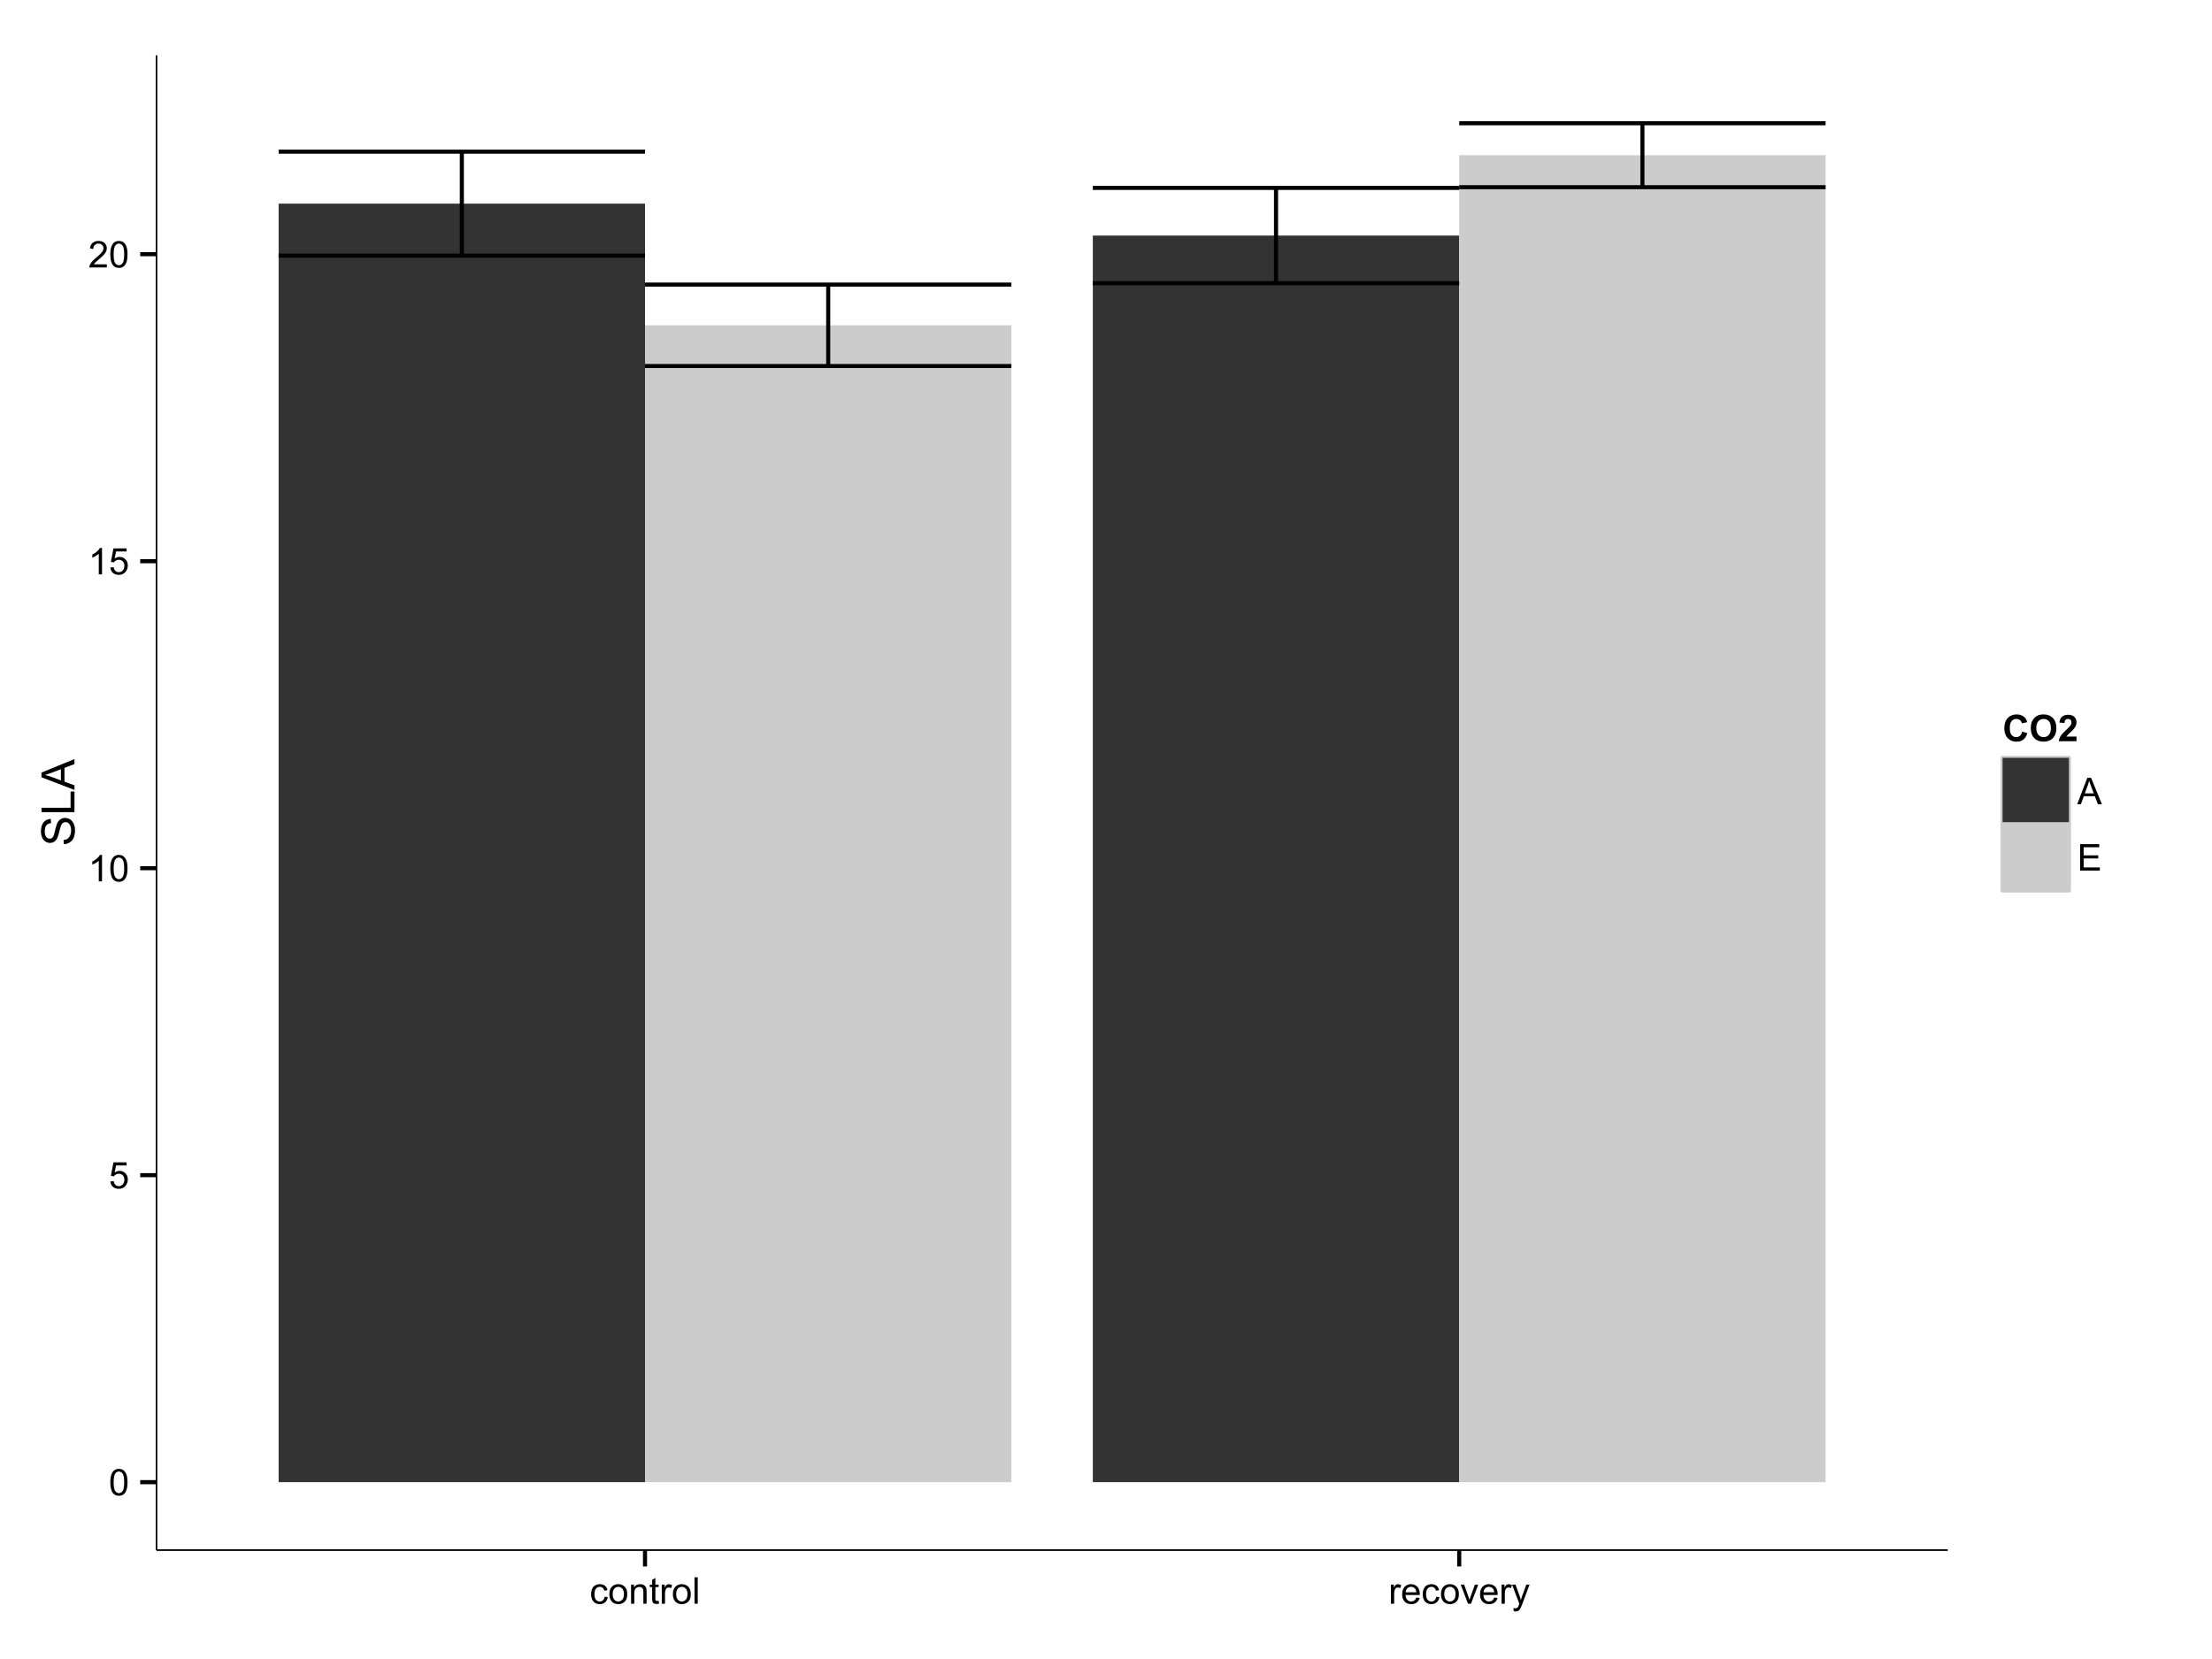
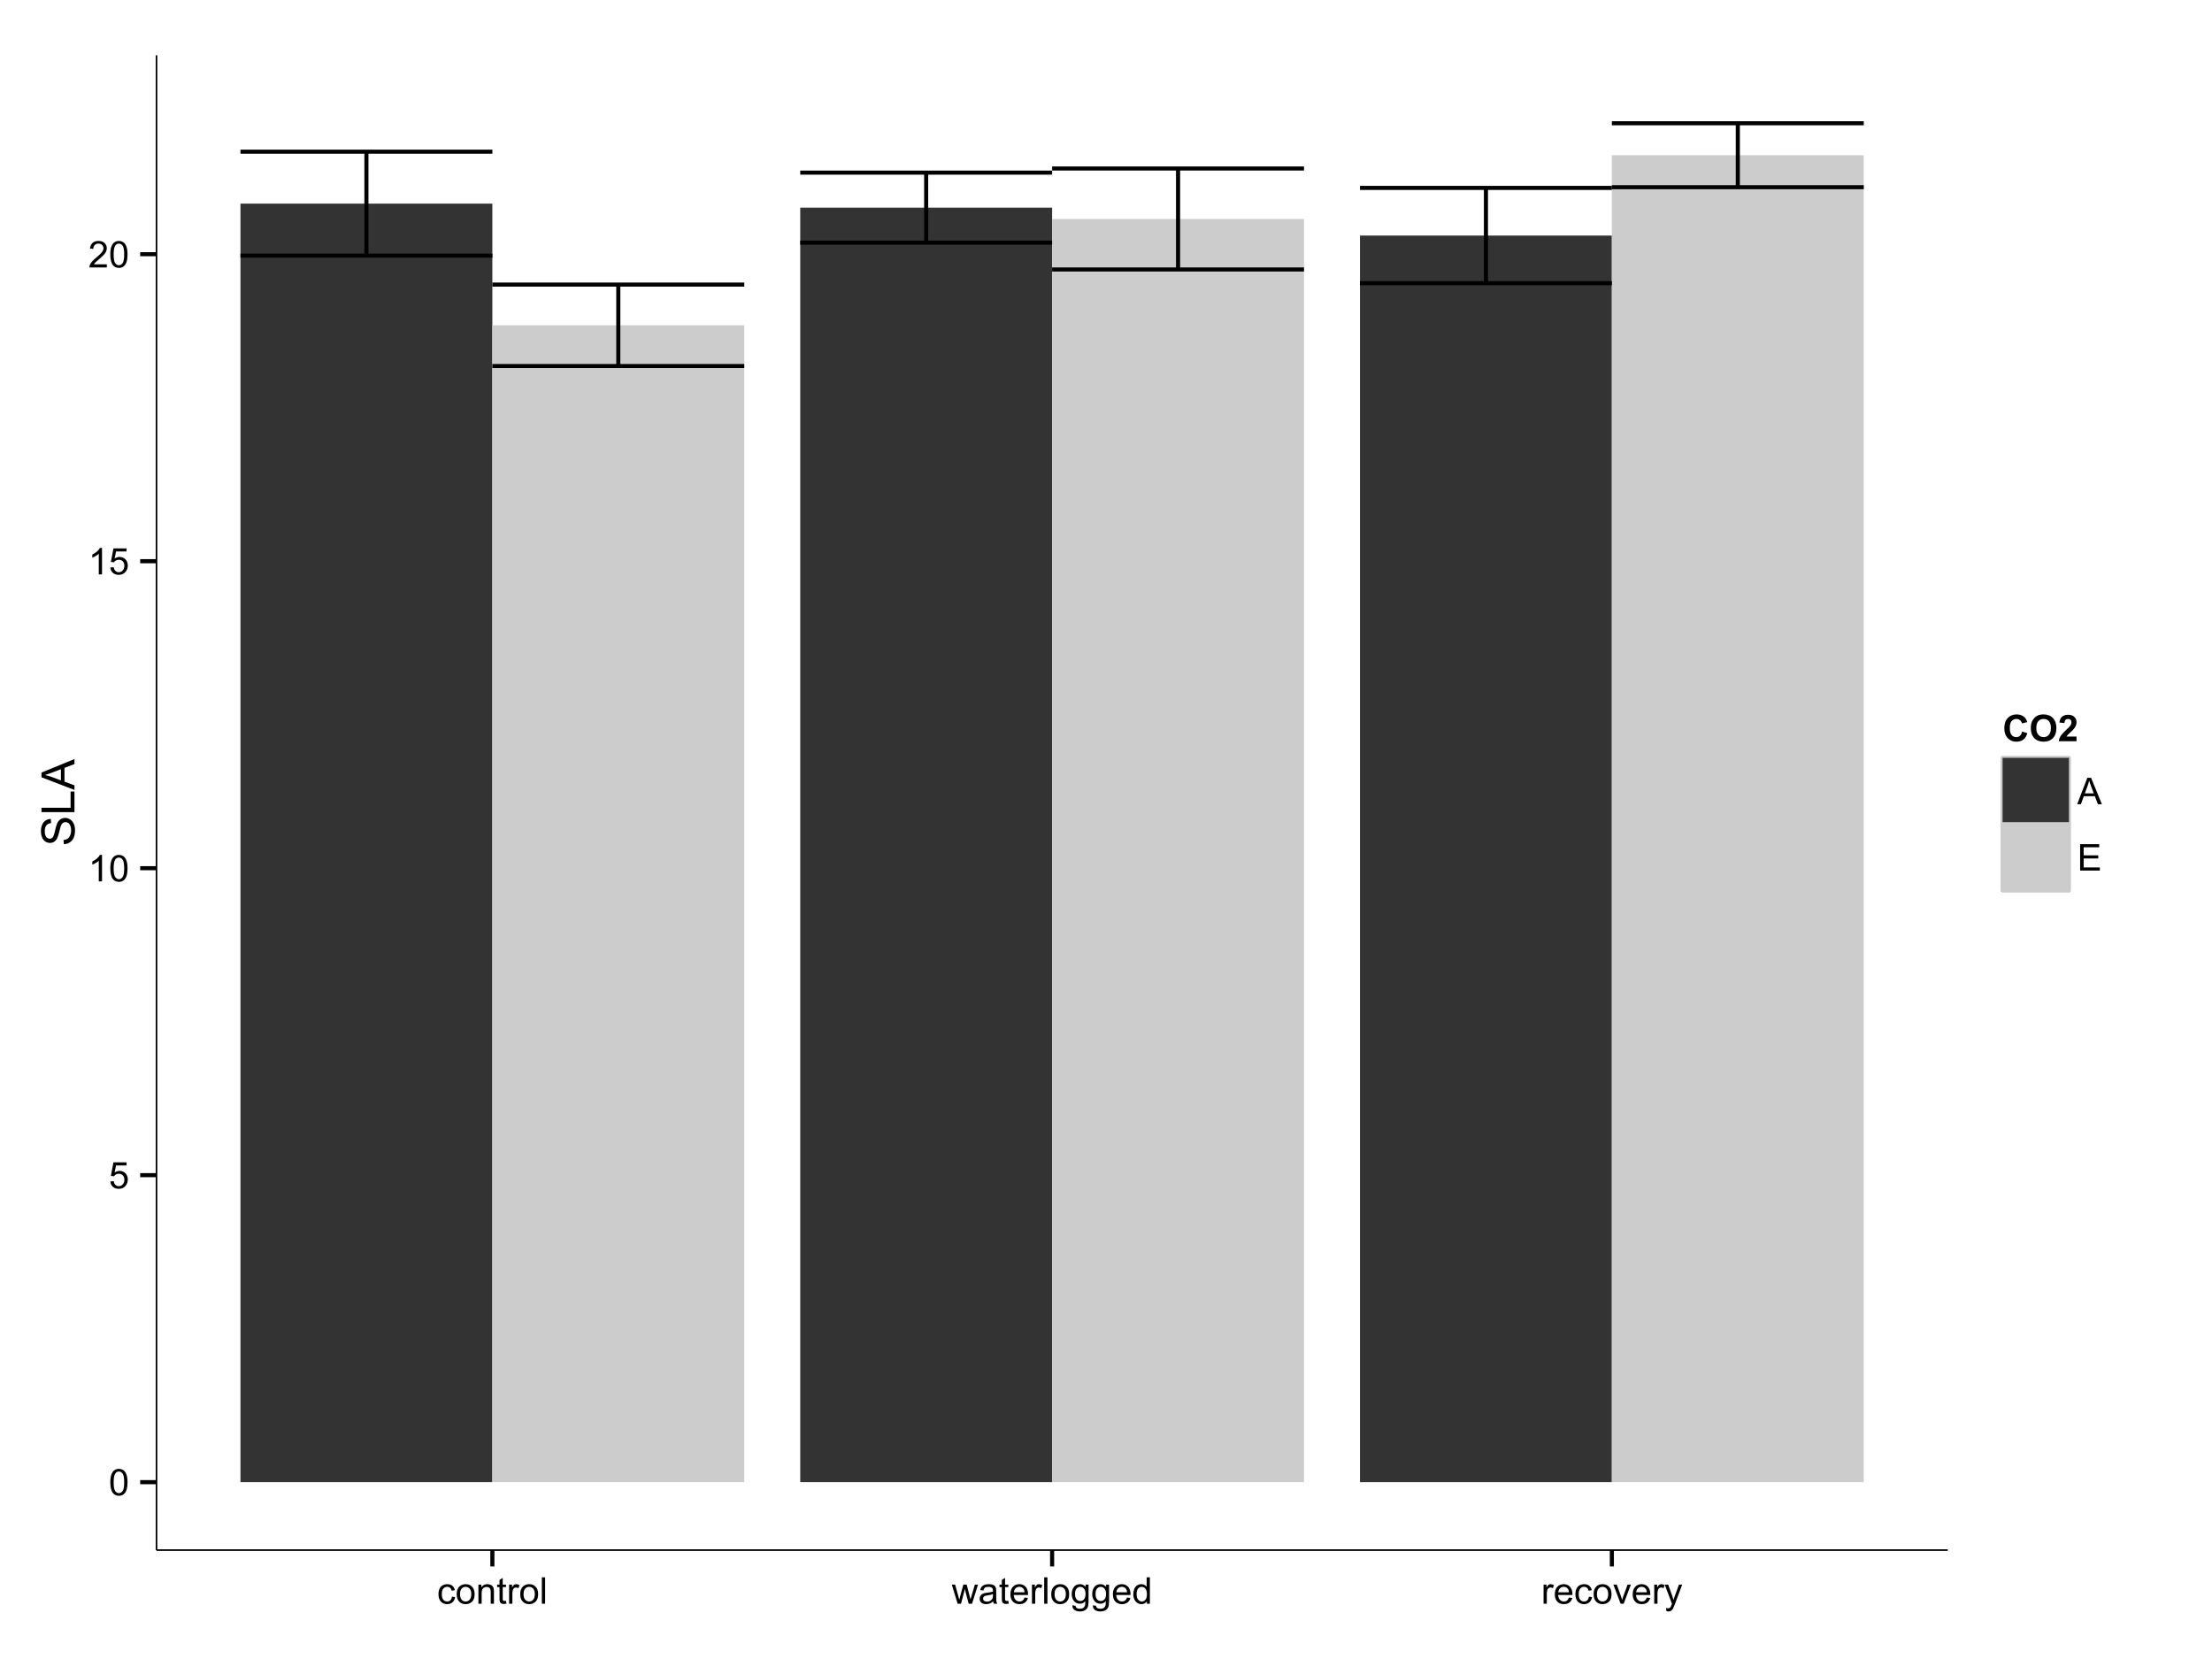
<svg xmlns="http://www.w3.org/2000/svg" xmlns:xlink="http://www.w3.org/1999/xlink" width="576pt" height="432pt" viewBox="0 0 576 432" version="1.1">
  <defs>
    <g>
      <symbol overflow="visible" id="glyph0-0">
        <path style="stroke:none;" d="M 0.398 -3.391 C 0.398 -4.199 0.48 -4.852 0.648 -5.352 C 0.812 -5.844 1.062 -6.227 1.395 -6.496 C 1.723 -6.762 2.137 -6.895 2.641 -6.898 C 3.004 -6.895 3.328 -6.82 3.609 -6.676 C 3.887 -6.523 4.113 -6.312 4.297 -6.035 C 4.477 -5.754 4.621 -5.41 4.723 -5.012 C 4.824 -4.605 4.875 -4.066 4.879 -3.391 C 4.875 -2.582 4.793 -1.93 4.629 -1.438 C 4.465 -0.938 4.215 -0.555 3.887 -0.289 C 3.555 -0.016 3.141 0.117 2.641 0.117 C 1.973 0.117 1.453 -0.117 1.078 -0.594 C 0.625 -1.164 0.398 -2.098 0.398 -3.391 Z M 1.266 -3.391 C 1.266 -2.258 1.395 -1.508 1.66 -1.137 C 1.922 -0.762 2.25 -0.574 2.641 -0.578 C 3.023 -0.574 3.348 -0.762 3.613 -1.141 C 3.875 -1.512 4.008 -2.262 4.012 -3.391 C 4.008 -4.52 3.875 -5.27 3.613 -5.645 C 3.348 -6.012 3.02 -6.199 2.629 -6.203 C 2.238 -6.199 1.93 -6.035 1.703 -5.711 C 1.41 -5.289 1.266 -4.516 1.266 -3.391 Z M 1.266 -3.391 " />
      </symbol>
      <symbol overflow="visible" id="glyph0-1">
        <path style="stroke:none;" d="M 0.398 -1.801 L 1.285 -1.875 C 1.348 -1.441 1.5 -1.117 1.742 -0.902 C 1.977 -0.684 2.266 -0.574 2.605 -0.578 C 3.008 -0.574 3.352 -0.727 3.637 -1.035 C 3.914 -1.34 4.055 -1.746 4.059 -2.254 C 4.055 -2.734 3.918 -3.113 3.652 -3.395 C 3.379 -3.668 3.027 -3.809 2.594 -3.812 C 2.316 -3.809 2.07 -3.746 1.855 -3.625 C 1.633 -3.5 1.461 -3.34 1.34 -3.145 L 0.547 -3.25 L 1.215 -6.777 L 4.633 -6.777 L 4.633 -5.973 L 1.891 -5.973 L 1.52 -4.125 C 1.926 -4.41 2.359 -4.551 2.816 -4.555 C 3.414 -4.551 3.922 -4.344 4.336 -3.93 C 4.746 -3.512 4.949 -2.977 4.953 -2.328 C 4.949 -1.703 4.77 -1.168 4.41 -0.719 C 3.969 -0.16 3.367 0.117 2.605 0.117 C 1.977 0.117 1.465 -0.055 1.074 -0.406 C 0.676 -0.754 0.453 -1.219 0.398 -1.801 Z M 0.398 -1.801 " />
      </symbol>
      <symbol overflow="visible" id="glyph0-2">
        <path style="stroke:none;" d="M 3.578 0 L 2.734 0 L 2.734 -5.375 C 2.527 -5.18 2.262 -4.988 1.934 -4.793 C 1.602 -4.598 1.305 -4.453 1.047 -4.359 L 1.047 -5.176 C 1.516 -5.395 1.926 -5.664 2.281 -5.98 C 2.633 -6.293 2.883 -6.598 3.031 -6.898 L 3.578 -6.898 Z M 3.578 0 " />
      </symbol>
      <symbol overflow="visible" id="glyph0-3">
        <path style="stroke:none;" d="M 4.832 -0.812 L 4.832 0 L 0.289 0 C 0.281 -0.203 0.316 -0.398 0.391 -0.586 C 0.504 -0.895 0.688 -1.199 0.945 -1.5 C 1.195 -1.797 1.562 -2.141 2.047 -2.539 C 2.789 -3.148 3.297 -3.637 3.562 -3.996 C 3.824 -4.352 3.953 -4.688 3.957 -5.012 C 3.953 -5.34 3.836 -5.621 3.598 -5.855 C 3.355 -6.082 3.043 -6.199 2.664 -6.203 C 2.254 -6.199 1.93 -6.078 1.688 -5.836 C 1.441 -5.59 1.316 -5.25 1.316 -4.824 L 0.449 -4.914 C 0.508 -5.559 0.73 -6.051 1.121 -6.391 C 1.504 -6.727 2.023 -6.895 2.68 -6.898 C 3.336 -6.895 3.859 -6.715 4.246 -6.352 C 4.629 -5.984 4.82 -5.531 4.824 -4.992 C 4.82 -4.715 4.766 -4.441 4.652 -4.18 C 4.539 -3.91 4.352 -3.633 4.094 -3.34 C 3.832 -3.047 3.398 -2.645 2.793 -2.133 C 2.285 -1.707 1.961 -1.418 1.816 -1.266 C 1.672 -1.113 1.551 -0.961 1.461 -0.812 Z M 4.832 -0.812 " />
      </symbol>
      <symbol overflow="visible" id="glyph0-4">
        <path style="stroke:none;" d="M 3.883 -1.824 L 4.711 -1.715 C 4.617 -1.141 4.383 -0.691 4.012 -0.371 C 3.637 -0.047 3.18 0.109 2.641 0.113 C 1.957 0.109 1.41 -0.109 0.996 -0.555 C 0.582 -0.996 0.375 -1.633 0.375 -2.469 C 0.375 -3.004 0.461 -3.477 0.641 -3.879 C 0.816 -4.281 1.09 -4.582 1.453 -4.785 C 1.816 -4.984 2.211 -5.086 2.645 -5.09 C 3.18 -5.086 3.621 -4.949 3.969 -4.68 C 4.309 -4.402 4.531 -4.016 4.633 -3.516 L 3.812 -3.391 C 3.73 -3.723 3.59 -3.973 3.395 -4.145 C 3.191 -4.309 2.953 -4.395 2.676 -4.398 C 2.25 -4.395 1.906 -4.242 1.641 -3.941 C 1.375 -3.633 1.242 -3.148 1.242 -2.492 C 1.242 -1.82 1.367 -1.336 1.625 -1.035 C 1.879 -0.73 2.215 -0.578 2.629 -0.582 C 2.957 -0.578 3.234 -0.68 3.457 -0.887 C 3.68 -1.086 3.82 -1.398 3.883 -1.824 Z M 3.883 -1.824 " />
      </symbol>
      <symbol overflow="visible" id="glyph0-5">
        <path style="stroke:none;" d="M 0.32 -2.488 C 0.316 -3.406 0.57 -4.09 1.086 -4.539 C 1.512 -4.902 2.035 -5.086 2.652 -5.09 C 3.336 -5.086 3.895 -4.863 4.332 -4.418 C 4.762 -3.969 4.98 -3.348 4.984 -2.559 C 4.98 -1.914 4.883 -1.41 4.695 -1.047 C 4.5 -0.676 4.223 -0.391 3.855 -0.191 C 3.488 0.012 3.086 0.109 2.652 0.113 C 1.953 0.109 1.391 -0.109 0.965 -0.555 C 0.531 -1 0.316 -1.645 0.32 -2.488 Z M 1.188 -2.488 C 1.184 -1.848 1.32 -1.371 1.602 -1.055 C 1.875 -0.738 2.227 -0.578 2.652 -0.582 C 3.07 -0.578 3.418 -0.738 3.699 -1.059 C 3.973 -1.375 4.113 -1.859 4.117 -2.516 C 4.113 -3.129 3.973 -3.598 3.695 -3.914 C 3.414 -4.23 3.066 -4.387 2.652 -4.391 C 2.227 -4.387 1.875 -4.23 1.602 -3.918 C 1.32 -3.602 1.184 -3.125 1.188 -2.488 Z M 1.188 -2.488 " />
      </symbol>
      <symbol overflow="visible" id="glyph0-6">
        <path style="stroke:none;" d="M 0.633 0 L 0.633 -4.977 L 1.391 -4.977 L 1.391 -4.27 C 1.754 -4.812 2.285 -5.086 2.977 -5.09 C 3.273 -5.086 3.547 -5.031 3.801 -4.926 C 4.051 -4.816 4.238 -4.676 4.367 -4.504 C 4.488 -4.328 4.578 -4.121 4.633 -3.883 C 4.66 -3.723 4.676 -3.449 4.68 -3.062 L 4.68 0 L 3.836 0 L 3.836 -3.027 C 3.832 -3.367 3.797 -3.625 3.734 -3.797 C 3.664 -3.969 3.551 -4.105 3.387 -4.207 C 3.219 -4.309 3.02 -4.359 2.797 -4.359 C 2.434 -4.359 2.125 -4.242 1.867 -4.016 C 1.605 -3.785 1.477 -3.355 1.477 -2.719 L 1.477 0 Z M 0.633 0 " />
      </symbol>
      <symbol overflow="visible" id="glyph0-7">
        <path style="stroke:none;" d="M 2.477 -0.754 L 2.598 -0.008 C 2.355 0.043 2.145 0.062 1.961 0.066 C 1.652 0.062 1.414 0.02 1.246 -0.078 C 1.074 -0.172 0.957 -0.301 0.891 -0.461 C 0.82 -0.617 0.785 -0.949 0.789 -1.457 L 0.789 -4.32 L 0.168 -4.32 L 0.168 -4.977 L 0.789 -4.977 L 0.789 -6.211 L 1.625 -6.719 L 1.625 -4.977 L 2.477 -4.977 L 2.477 -4.32 L 1.625 -4.32 L 1.625 -1.41 C 1.621 -1.168 1.637 -1.012 1.668 -0.945 C 1.695 -0.875 1.746 -0.82 1.816 -0.781 C 1.883 -0.738 1.977 -0.719 2.105 -0.723 C 2.195 -0.719 2.32 -0.73 2.477 -0.754 Z M 2.477 -0.754 " />
      </symbol>
      <symbol overflow="visible" id="glyph0-8">
        <path style="stroke:none;" d="M 0.625 0 L 0.625 -4.977 L 1.383 -4.977 L 1.383 -4.223 C 1.574 -4.574 1.75 -4.809 1.918 -4.922 C 2.078 -5.031 2.262 -5.086 2.461 -5.09 C 2.742 -5.086 3.031 -4.996 3.328 -4.82 L 3.039 -4.035 C 2.828 -4.156 2.621 -4.219 2.418 -4.219 C 2.23 -4.219 2.066 -4.16 1.922 -4.051 C 1.773 -3.938 1.668 -3.785 1.609 -3.59 C 1.512 -3.289 1.465 -2.961 1.469 -2.605 L 1.469 0 Z M 0.625 0 " />
      </symbol>
      <symbol overflow="visible" id="glyph0-9">
        <path style="stroke:none;" d="M 0.613 0 L 0.613 -6.871 L 1.457 -6.871 L 1.457 0 Z M 0.613 0 " />
      </symbol>
      <symbol overflow="visible" id="glyph0-10">
+         <path style="stroke:none;" d="M 1.551 0 L 0.027 -4.977 L 0.898 -4.977 L 1.691 -2.105 L 1.988 -1.035 C 1.996 -1.086 2.082 -1.43 2.246 -2.062 L 3.039 -4.977 L 3.906 -4.977 L 4.648 -2.09 L 4.898 -1.141 L 5.184 -2.102 L 6.039 -4.977 L 6.859 -4.977 L 5.301 0 L 4.426 0 L 3.633 -2.98 L 3.441 -3.828 L 2.434 0 Z M 1.551 0 " />
+       </symbol>
+       <symbol overflow="visible" id="glyph0-11">
+         <path style="stroke:none;" d="M 3.883 -0.613 C 3.566 -0.344 3.266 -0.156 2.98 -0.051 C 2.688 0.059 2.375 0.109 2.047 0.113 C 1.496 0.109 1.078 -0.02 0.785 -0.285 C 0.492 -0.551 0.344 -0.895 0.348 -1.312 C 0.344 -1.555 0.398 -1.777 0.512 -1.98 C 0.621 -2.18 0.77 -2.34 0.949 -2.465 C 1.129 -2.586 1.328 -2.68 1.555 -2.742 C 1.719 -2.785 1.969 -2.824 2.305 -2.867 C 2.984 -2.945 3.488 -3.043 3.812 -3.16 C 3.812 -3.27 3.812 -3.344 3.816 -3.379 C 3.812 -3.719 3.734 -3.961 3.578 -4.105 C 3.359 -4.293 3.039 -4.387 2.617 -4.391 C 2.215 -4.387 1.922 -4.32 1.734 -4.184 C 1.547 -4.043 1.406 -3.797 1.316 -3.445 L 0.492 -3.559 C 0.566 -3.906 0.688 -4.191 0.863 -4.41 C 1.031 -4.625 1.281 -4.793 1.605 -4.914 C 1.93 -5.027 2.305 -5.086 2.738 -5.09 C 3.16 -5.086 3.508 -5.035 3.773 -4.938 C 4.039 -4.836 4.234 -4.711 4.359 -4.562 C 4.484 -4.41 4.57 -4.219 4.621 -3.988 C 4.648 -3.844 4.664 -3.586 4.664 -3.211 L 4.664 -2.086 C 4.664 -1.301 4.68 -0.805 4.719 -0.598 C 4.75 -0.387 4.82 -0.188 4.93 0 L 4.051 0 C 3.957 -0.172 3.902 -0.375 3.883 -0.613 Z M 3.812 -2.5 C 3.504 -2.371 3.043 -2.266 2.434 -2.18 C 2.082 -2.129 1.836 -2.07 1.695 -2.012 C 1.547 -1.945 1.438 -1.855 1.363 -1.734 C 1.281 -1.613 1.242 -1.48 1.246 -1.336 C 1.242 -1.109 1.328 -0.922 1.5 -0.773 C 1.672 -0.621 1.922 -0.543 2.25 -0.547 C 2.574 -0.543 2.863 -0.617 3.117 -0.762 C 3.367 -0.902 3.551 -1.094 3.676 -1.344 C 3.762 -1.531 3.809 -1.812 3.812 -2.188 Z M 3.812 -2.5 " />
+       </symbol>
+       <symbol overflow="visible" id="glyph0-12">
        <path style="stroke:none;" d="M 4.039 -1.602 L 4.914 -1.496 C 4.773 -0.98 4.52 -0.586 4.148 -0.309 C 3.773 -0.027 3.297 0.109 2.723 0.113 C 1.992 0.109 1.414 -0.109 0.992 -0.559 C 0.562 -1.004 0.352 -1.633 0.352 -2.445 C 0.352 -3.281 0.566 -3.934 0.996 -4.395 C 1.426 -4.855 1.984 -5.086 2.676 -5.09 C 3.34 -5.086 3.883 -4.859 4.309 -4.41 C 4.727 -3.953 4.938 -3.316 4.941 -2.5 C 4.938 -2.445 4.938 -2.371 4.938 -2.273 L 1.223 -2.273 C 1.25 -1.727 1.406 -1.305 1.688 -1.016 C 1.965 -0.723 2.309 -0.578 2.727 -0.582 C 3.031 -0.578 3.297 -0.66 3.52 -0.824 C 3.734 -0.984 3.906 -1.242 4.039 -1.602 Z M 1.27 -2.969 L 4.051 -2.969 C 4.008 -3.383 3.902 -3.695 3.73 -3.91 C 3.461 -4.23 3.113 -4.395 2.688 -4.398 C 2.297 -4.395 1.969 -4.266 1.707 -4.008 C 1.441 -3.746 1.297 -3.398 1.27 -2.969 Z M 1.27 -2.969 " />
      </symbol>
-       <symbol overflow="visible" id="glyph0-11">
+       <symbol overflow="visible" id="glyph0-13">
+         <path style="stroke:none;" d="M 0.477 0.414 L 1.297 0.535 C 1.328 0.785 1.426 0.969 1.586 1.086 C 1.793 1.238 2.078 1.316 2.441 1.32 C 2.828 1.316 3.129 1.238 3.344 1.086 C 3.555 0.926 3.699 0.707 3.777 0.43 C 3.82 0.254 3.84 -0.102 3.84 -0.652 C 3.465 -0.215 3.008 0 2.461 0 C 1.773 0 1.242 -0.246 0.871 -0.738 C 0.492 -1.23 0.305 -1.82 0.309 -2.516 C 0.305 -2.988 0.391 -3.43 0.566 -3.832 C 0.734 -4.23 0.984 -4.539 1.312 -4.762 C 1.641 -4.977 2.023 -5.086 2.465 -5.09 C 3.051 -5.086 3.535 -4.848 3.918 -4.379 L 3.918 -4.977 L 4.695 -4.977 L 4.695 -0.676 C 4.691 0.102 4.613 0.648 4.457 0.973 C 4.297 1.293 4.047 1.547 3.707 1.738 C 3.363 1.922 2.941 2.016 2.445 2.02 C 1.848 2.016 1.371 1.883 1.008 1.617 C 0.641 1.352 0.461 0.949 0.477 0.414 Z M 1.176 -2.578 C 1.172 -1.922 1.301 -1.445 1.562 -1.148 C 1.82 -0.848 2.145 -0.695 2.539 -0.699 C 2.922 -0.695 3.25 -0.844 3.516 -1.145 C 3.777 -1.441 3.906 -1.91 3.91 -2.551 C 3.906 -3.156 3.773 -3.617 3.504 -3.926 C 3.23 -4.234 2.902 -4.387 2.527 -4.391 C 2.148 -4.387 1.832 -4.234 1.57 -3.934 C 1.305 -3.625 1.172 -3.176 1.176 -2.578 Z M 1.176 -2.578 " />
+       </symbol>
+       <symbol overflow="visible" id="glyph0-14">
+         <path style="stroke:none;" d="M 3.863 0 L 3.863 -0.629 C 3.543 -0.133 3.078 0.109 2.469 0.113 C 2.07 0.109 1.707 0.004 1.375 -0.215 C 1.039 -0.43 0.781 -0.734 0.602 -1.129 C 0.418 -1.52 0.328 -1.973 0.328 -2.484 C 0.328 -2.98 0.41 -3.43 0.574 -3.836 C 0.738 -4.238 0.984 -4.547 1.32 -4.766 C 1.648 -4.977 2.02 -5.086 2.434 -5.09 C 2.73 -5.086 3 -5.023 3.234 -4.898 C 3.469 -4.773 3.656 -4.609 3.805 -4.406 L 3.805 -6.871 L 4.645 -6.871 L 4.645 0 Z M 1.195 -2.484 C 1.195 -1.844 1.328 -1.367 1.598 -1.055 C 1.863 -0.738 2.18 -0.578 2.551 -0.582 C 2.914 -0.578 3.227 -0.73 3.488 -1.031 C 3.742 -1.332 3.871 -1.793 3.875 -2.414 C 3.871 -3.094 3.742 -3.594 3.48 -3.914 C 3.219 -4.23 2.895 -4.387 2.512 -4.391 C 2.133 -4.387 1.82 -4.234 1.57 -3.93 C 1.32 -3.621 1.195 -3.141 1.195 -2.484 Z M 1.195 -2.484 " />
+       </symbol>
+       <symbol overflow="visible" id="glyph0-15">
        <path style="stroke:none;" d="M 2.016 0 L 0.121 -4.977 L 1.012 -4.977 L 2.082 -1.996 C 2.191 -1.672 2.297 -1.336 2.398 -0.992 C 2.469 -1.25 2.574 -1.566 2.715 -1.941 L 3.82 -4.977 L 4.688 -4.977 L 2.805 0 Z M 2.016 0 " />
      </symbol>
-       <symbol overflow="visible" id="glyph0-12">
+       <symbol overflow="visible" id="glyph0-16">
        <path style="stroke:none;" d="M 0.594 1.918 L 0.5 1.125 C 0.68 1.172 0.844 1.195 0.984 1.199 C 1.172 1.195 1.32 1.164 1.434 1.105 C 1.543 1.039 1.637 0.953 1.711 0.844 C 1.762 0.758 1.848 0.547 1.969 0.215 C 1.984 0.164 2.008 0.094 2.043 0.008 L 0.156 -4.977 L 1.062 -4.977 L 2.102 -2.094 C 2.23 -1.727 2.352 -1.344 2.461 -0.941 C 2.555 -1.328 2.668 -1.707 2.809 -2.078 L 3.871 -4.977 L 4.715 -4.977 L 2.82 0.086 C 2.613 0.629 2.457 1.004 2.348 1.215 C 2.195 1.488 2.023 1.691 1.832 1.824 C 1.637 1.949 1.406 2.016 1.141 2.02 C 0.973 2.016 0.789 1.98 0.594 1.918 Z M 0.594 1.918 " />
      </symbol>
-       <symbol overflow="visible" id="glyph0-13">
+       <symbol overflow="visible" id="glyph0-17">
        <path style="stroke:none;" d="M -0.016 0 L 2.625 -6.871 L 3.605 -6.871 L 6.418 0 L 5.383 0 L 4.578 -2.082 L 1.707 -2.082 L 0.953 0 Z M 1.969 -2.82 L 4.297 -2.82 L 3.582 -4.727 C 3.359 -5.301 3.199 -5.773 3.094 -6.148 C 3.004 -5.703 2.879 -5.266 2.723 -4.836 Z M 1.969 -2.82 " />
      </symbol>
-       <symbol overflow="visible" id="glyph0-14">
+       <symbol overflow="visible" id="glyph0-18">
        <path style="stroke:none;" d="M 0.758 0 L 0.758 -6.871 L 5.727 -6.871 L 5.727 -6.062 L 1.668 -6.062 L 1.668 -3.957 L 5.469 -3.957 L 5.469 -3.148 L 1.668 -3.148 L 1.668 -0.812 L 5.887 -0.812 L 5.887 0 Z M 0.758 0 " />
      </symbol>
      <symbol overflow="visible" id="glyph1-0">
        <path style="stroke:none;" d="M -2.758 -0.539 L -2.852 -1.613 C -2.422 -1.66 -2.07 -1.777 -1.797 -1.965 C -1.52 -2.145 -1.297 -2.434 -1.125 -2.828 C -0.953 -3.215 -0.867 -3.656 -0.871 -4.148 C -0.867 -4.578 -0.93 -4.961 -1.062 -5.297 C -1.188 -5.629 -1.367 -5.875 -1.594 -6.039 C -1.82 -6.199 -2.066 -6.281 -2.332 -6.281 C -2.598 -6.281 -2.832 -6.203 -3.035 -6.047 C -3.238 -5.891 -3.406 -5.633 -3.543 -5.273 C -3.633 -5.043 -3.773 -4.531 -3.965 -3.746 C -4.152 -2.953 -4.332 -2.402 -4.5 -2.086 C -4.711 -1.676 -4.977 -1.367 -5.297 -1.168 C -5.617 -0.965 -5.973 -0.867 -6.367 -0.867 C -6.801 -0.867 -7.207 -0.988 -7.582 -1.234 C -7.957 -1.48 -8.242 -1.84 -8.441 -2.312 C -8.633 -2.785 -8.73 -3.312 -8.734 -3.891 C -8.73 -4.527 -8.629 -5.086 -8.426 -5.574 C -8.223 -6.059 -7.922 -6.434 -7.523 -6.695 C -7.125 -6.957 -6.672 -7.098 -6.172 -7.117 L -6.086 -6.031 C -6.629 -5.969 -7.039 -5.77 -7.316 -5.434 C -7.594 -5.094 -7.734 -4.598 -7.734 -3.938 C -7.734 -3.25 -7.605 -2.746 -7.355 -2.434 C -7.098 -2.117 -6.797 -1.961 -6.445 -1.965 C -6.137 -1.961 -5.883 -2.074 -5.684 -2.297 C -5.48 -2.516 -5.273 -3.086 -5.07 -4.012 C -4.859 -4.934 -4.68 -5.566 -4.523 -5.914 C -4.293 -6.41 -4 -6.781 -3.648 -7.02 C -3.293 -7.254 -2.887 -7.371 -2.426 -7.375 C -1.965 -7.371 -1.531 -7.242 -1.133 -6.984 C -0.727 -6.723 -0.414 -6.344 -0.188 -5.855 C 0.035 -5.363 0.145 -4.812 0.148 -4.203 C 0.145 -3.422 0.035 -2.77 -0.191 -2.246 C -0.414 -1.719 -0.754 -1.309 -1.215 -1.012 C -1.668 -0.711 -2.184 -0.555 -2.758 -0.539 Z M -2.758 -0.539 " />
      </symbol>
      <symbol overflow="visible" id="glyph1-1">
        <path style="stroke:none;" d="M 0 -0.879 L -8.59 -0.879 L -8.59 -2.016 L -1.012 -2.016 L -1.012 -6.246 L 0 -6.246 Z M 0 -0.879 " />
      </symbol>
      <symbol overflow="visible" id="glyph1-2">
        <path style="stroke:none;" d="M 0 0.016 L -8.59 -3.281 L -8.59 -4.508 L 0 -8.023 L 0 -6.727 L -2.602 -5.727 L -2.602 -2.133 L 0 -1.188 Z M -3.527 -2.461 L -3.527 -5.375 L -5.906 -4.477 C -6.629 -4.203 -7.223 -4 -7.688 -3.867 C -7.133 -3.758 -6.586 -3.602 -6.047 -3.406 Z M -3.527 -2.461 " />
      </symbol>
      <symbol overflow="visible" id="glyph2-0">
        <path style="stroke:none;" d="M 5.094 -2.527 L 6.441 -2.102 C 6.23 -1.348 5.887 -0.789 5.41 -0.43 C 4.926 -0.062 4.32 0.117 3.586 0.117 C 2.672 0.117 1.922 -0.191 1.336 -0.816 C 0.746 -1.438 0.449 -2.293 0.453 -3.375 C 0.449 -4.516 0.746 -5.402 1.34 -6.039 C 1.93 -6.668 2.707 -6.984 3.672 -6.988 C 4.508 -6.984 5.191 -6.734 5.719 -6.242 C 6.031 -5.945 6.266 -5.523 6.422 -4.977 L 5.047 -4.648 C 4.961 -5 4.793 -5.281 4.539 -5.492 C 4.277 -5.695 3.965 -5.801 3.602 -5.805 C 3.09 -5.801 2.676 -5.617 2.359 -5.254 C 2.039 -4.887 1.879 -4.293 1.883 -3.477 C 1.879 -2.605 2.035 -1.988 2.352 -1.621 C 2.66 -1.25 3.066 -1.066 3.57 -1.07 C 3.938 -1.066 4.258 -1.184 4.523 -1.422 C 4.789 -1.652 4.977 -2.02 5.094 -2.527 Z M 5.094 -2.527 " />
      </symbol>
      <symbol overflow="visible" id="glyph2-1">
        <path style="stroke:none;" d="M 0.418 -3.395 C 0.414 -4.09 0.52 -4.68 0.73 -5.156 C 0.883 -5.504 1.098 -5.816 1.371 -6.098 C 1.641 -6.375 1.934 -6.582 2.258 -6.719 C 2.684 -6.895 3.18 -6.984 3.742 -6.988 C 4.75 -6.984 5.559 -6.672 6.168 -6.047 C 6.773 -5.418 7.078 -4.543 7.082 -3.426 C 7.078 -2.312 6.777 -1.445 6.176 -0.82 C 5.574 -0.195 4.766 0.117 3.758 0.117 C 2.734 0.117 1.922 -0.191 1.32 -0.816 C 0.715 -1.438 0.414 -2.297 0.418 -3.395 Z M 1.848 -3.441 C 1.844 -2.66 2.023 -2.07 2.387 -1.672 C 2.742 -1.266 3.199 -1.066 3.754 -1.07 C 4.305 -1.066 4.758 -1.266 5.117 -1.668 C 5.469 -2.062 5.648 -2.66 5.648 -3.461 C 5.648 -4.246 5.473 -4.832 5.129 -5.223 C 4.781 -5.605 4.324 -5.801 3.754 -5.805 C 3.18 -5.801 2.719 -5.605 2.371 -5.215 C 2.02 -4.82 1.844 -4.227 1.848 -3.441 Z M 1.848 -3.441 " />
      </symbol>
      <symbol overflow="visible" id="glyph2-2">
        <path style="stroke:none;" d="M 4.855 -1.223 L 4.855 0 L 0.238 0 C 0.285 -0.461 0.434 -0.898 0.688 -1.316 C 0.934 -1.727 1.43 -2.273 2.172 -2.961 C 2.762 -3.512 3.125 -3.887 3.262 -4.086 C 3.441 -4.355 3.531 -4.625 3.535 -4.895 C 3.531 -5.184 3.453 -5.41 3.297 -5.57 C 3.137 -5.727 2.918 -5.805 2.645 -5.809 C 2.363 -5.805 2.145 -5.723 1.984 -5.559 C 1.82 -5.391 1.727 -5.117 1.707 -4.734 L 0.395 -4.867 C 0.469 -5.59 0.715 -6.109 1.129 -6.426 C 1.539 -6.738 2.055 -6.895 2.676 -6.898 C 3.352 -6.895 3.883 -6.715 4.273 -6.352 C 4.656 -5.984 4.852 -5.527 4.855 -4.988 C 4.852 -4.676 4.797 -4.383 4.688 -4.102 C 4.578 -3.82 4.402 -3.527 4.164 -3.227 C 4 -3.02 3.711 -2.727 3.297 -2.348 C 2.879 -1.965 2.617 -1.711 2.508 -1.59 C 2.398 -1.461 2.309 -1.34 2.242 -1.223 Z M 4.855 -1.223 " />
      </symbol>
    </g>
    <clipPath id="clip1">
      <path d="M 40.754 14.398 L 508.184 14.398 L 508.184 404.641 L 40.754 404.641 Z M 40.754 14.398 " />
    </clipPath>
  </defs>
-   <g id="surface6231">
+   <g id="surface7031">
    <rect x="0" y="0" width="576" height="432" style="fill:rgb(100%,100%,100%);fill-opacity:1;stroke:none;" />
    <rect x="0" y="0" width="576" height="432" style="fill:rgb(100%,100%,100%);fill-opacity:1;stroke:none;" />
    <path style="fill:none;stroke-width:1.063;stroke-linecap:round;stroke-linejoin:round;stroke:rgb(100%,100%,100%);stroke-opacity:1;stroke-miterlimit:10;" d="M 0 432 L 576 432 L 576 0 L 0 0 Z M 0 432 " />
    <g clip-path="url(#clip1)" clip-rule="nonzero">
      <path style=" stroke:none;fill-rule:nonzero;fill:rgb(100%,100%,100%);fill-opacity:1;" d="M 40.754 403.641 L 507.184 403.641 L 507.184 14.398 L 40.754 14.398 Z M 40.754 403.641 " />
-       <path style=" stroke:none;fill-rule:nonzero;fill:rgb(20%,20%,20%);fill-opacity:1;" d="M 72.555 385.949 L 167.961 385.949 L 167.961 53.027 L 72.555 53.027 Z M 72.555 385.949 " />
-       <path style=" stroke:none;fill-rule:nonzero;fill:rgb(80%,80%,80%);fill-opacity:1;" d="M 167.961 385.949 L 263.367 385.949 L 263.367 84.707 L 167.961 84.707 Z M 167.961 385.949 " />
-       <path style=" stroke:none;fill-rule:nonzero;fill:rgb(20%,20%,20%);fill-opacity:1;" d="M 284.57 385.949 L 379.977 385.949 L 379.977 61.34 L 284.57 61.34 Z M 284.57 385.949 " />
-       <path style=" stroke:none;fill-rule:nonzero;fill:rgb(80%,80%,80%);fill-opacity:1;" d="M 379.977 385.949 L 475.383 385.949 L 475.383 40.418 L 379.977 40.418 Z M 379.977 385.949 " />
-       <path style="fill:none;stroke-width:1.063;stroke-linecap:butt;stroke-linejoin:round;stroke:rgb(0%,0%,0%);stroke-opacity:1;stroke-miterlimit:1;" d="M 72.555 39.5 L 167.961 39.5 " />
-       <path style="fill:none;stroke-width:1.063;stroke-linecap:butt;stroke-linejoin:round;stroke:rgb(0%,0%,0%);stroke-opacity:1;stroke-miterlimit:1;" d="M 120.258 39.5 L 120.258 66.559 " />
-       <path style="fill:none;stroke-width:1.063;stroke-linecap:butt;stroke-linejoin:round;stroke:rgb(0%,0%,0%);stroke-opacity:1;stroke-miterlimit:1;" d="M 72.555 66.559 L 167.961 66.559 " />
-       <path style="fill:none;stroke-width:1.063;stroke-linecap:butt;stroke-linejoin:round;stroke:rgb(0%,0%,0%);stroke-opacity:1;stroke-miterlimit:1;" d="M 167.961 74.102 L 263.367 74.102 " />
-       <path style="fill:none;stroke-width:1.063;stroke-linecap:butt;stroke-linejoin:round;stroke:rgb(0%,0%,0%);stroke-opacity:1;stroke-miterlimit:1;" d="M 215.664 74.102 L 215.664 95.316 " />
-       <path style="fill:none;stroke-width:1.063;stroke-linecap:butt;stroke-linejoin:round;stroke:rgb(0%,0%,0%);stroke-opacity:1;stroke-miterlimit:1;" d="M 167.961 95.316 L 263.367 95.316 " />
-       <path style="fill:none;stroke-width:1.063;stroke-linecap:butt;stroke-linejoin:round;stroke:rgb(0%,0%,0%);stroke-opacity:1;stroke-miterlimit:1;" d="M 284.57 48.934 L 379.977 48.934 " />
-       <path style="fill:none;stroke-width:1.063;stroke-linecap:butt;stroke-linejoin:round;stroke:rgb(0%,0%,0%);stroke-opacity:1;stroke-miterlimit:1;" d="M 332.273 48.934 L 332.273 73.742 " />
-       <path style="fill:none;stroke-width:1.063;stroke-linecap:butt;stroke-linejoin:round;stroke:rgb(0%,0%,0%);stroke-opacity:1;stroke-miterlimit:1;" d="M 284.57 73.742 L 379.977 73.742 " />
-       <path style="fill:none;stroke-width:1.063;stroke-linecap:butt;stroke-linejoin:round;stroke:rgb(0%,0%,0%);stroke-opacity:1;stroke-miterlimit:1;" d="M 379.977 32.094 L 475.383 32.094 " />
-       <path style="fill:none;stroke-width:1.063;stroke-linecap:butt;stroke-linejoin:round;stroke:rgb(0%,0%,0%);stroke-opacity:1;stroke-miterlimit:1;" d="M 427.68 32.094 L 427.68 48.742 " />
-       <path style="fill:none;stroke-width:1.063;stroke-linecap:butt;stroke-linejoin:round;stroke:rgb(0%,0%,0%);stroke-opacity:1;stroke-miterlimit:1;" d="M 379.977 48.742 L 475.383 48.742 " />
+       <path style=" stroke:none;fill-rule:nonzero;fill:rgb(20%,20%,20%);fill-opacity:1;" d="M 62.617 385.949 L 128.207 385.949 L 128.207 53.027 L 62.617 53.027 Z M 62.617 385.949 " />
+       <path style=" stroke:none;fill-rule:nonzero;fill:rgb(80%,80%,80%);fill-opacity:1;" d="M 128.211 385.949 L 193.801 385.949 L 193.801 84.707 L 128.211 84.707 Z M 128.211 385.949 " />
+       <path style=" stroke:none;fill-rule:nonzero;fill:rgb(20%,20%,20%);fill-opacity:1;" d="M 208.379 385.949 L 273.969 385.949 L 273.969 54.07 L 208.379 54.07 Z M 208.379 385.949 " />
+       <path style=" stroke:none;fill-rule:nonzero;fill:rgb(80%,80%,80%);fill-opacity:1;" d="M 273.969 385.949 L 339.559 385.949 L 339.559 57.023 L 273.969 57.023 Z M 273.969 385.949 " />
+       <path style=" stroke:none;fill-rule:nonzero;fill:rgb(20%,20%,20%);fill-opacity:1;" d="M 354.137 385.949 L 419.727 385.949 L 419.727 61.34 L 354.137 61.34 Z M 354.137 385.949 " />
+       <path style=" stroke:none;fill-rule:nonzero;fill:rgb(80%,80%,80%);fill-opacity:1;" d="M 419.727 385.949 L 485.316 385.949 L 485.316 40.418 L 419.727 40.418 Z M 419.727 385.949 " />
+       <path style="fill:none;stroke-width:1.063;stroke-linecap:butt;stroke-linejoin:round;stroke:rgb(0%,0%,0%);stroke-opacity:1;stroke-miterlimit:1;" d="M 62.617 39.5 L 128.211 39.5 " />
+       <path style="fill:none;stroke-width:1.063;stroke-linecap:butt;stroke-linejoin:round;stroke:rgb(0%,0%,0%);stroke-opacity:1;stroke-miterlimit:1;" d="M 95.414 39.5 L 95.414 66.559 " />
+       <path style="fill:none;stroke-width:1.063;stroke-linecap:butt;stroke-linejoin:round;stroke:rgb(0%,0%,0%);stroke-opacity:1;stroke-miterlimit:1;" d="M 62.617 66.559 L 128.211 66.559 " />
+       <path style="fill:none;stroke-width:1.063;stroke-linecap:butt;stroke-linejoin:round;stroke:rgb(0%,0%,0%);stroke-opacity:1;stroke-miterlimit:1;" d="M 128.211 74.102 L 193.801 74.102 " />
+       <path style="fill:none;stroke-width:1.063;stroke-linecap:butt;stroke-linejoin:round;stroke:rgb(0%,0%,0%);stroke-opacity:1;stroke-miterlimit:1;" d="M 161.004 74.102 L 161.004 95.316 " />
+       <path style="fill:none;stroke-width:1.063;stroke-linecap:butt;stroke-linejoin:round;stroke:rgb(0%,0%,0%);stroke-opacity:1;stroke-miterlimit:1;" d="M 128.211 95.316 L 193.801 95.316 " />
+       <path style="fill:none;stroke-width:1.063;stroke-linecap:butt;stroke-linejoin:round;stroke:rgb(0%,0%,0%);stroke-opacity:1;stroke-miterlimit:1;" d="M 208.379 44.949 L 273.969 44.949 " />
+       <path style="fill:none;stroke-width:1.063;stroke-linecap:butt;stroke-linejoin:round;stroke:rgb(0%,0%,0%);stroke-opacity:1;stroke-miterlimit:1;" d="M 241.172 44.949 L 241.172 63.188 " />
+       <path style="fill:none;stroke-width:1.063;stroke-linecap:butt;stroke-linejoin:round;stroke:rgb(0%,0%,0%);stroke-opacity:1;stroke-miterlimit:1;" d="M 208.379 63.188 L 273.969 63.188 " />
+       <path style="fill:none;stroke-width:1.063;stroke-linecap:butt;stroke-linejoin:round;stroke:rgb(0%,0%,0%);stroke-opacity:1;stroke-miterlimit:1;" d="M 273.969 43.879 L 339.562 43.879 " />
+       <path style="fill:none;stroke-width:1.063;stroke-linecap:butt;stroke-linejoin:round;stroke:rgb(0%,0%,0%);stroke-opacity:1;stroke-miterlimit:1;" d="M 306.766 43.879 L 306.766 70.168 " />
+       <path style="fill:none;stroke-width:1.063;stroke-linecap:butt;stroke-linejoin:round;stroke:rgb(0%,0%,0%);stroke-opacity:1;stroke-miterlimit:1;" d="M 273.969 70.168 L 339.562 70.168 " />
+       <path style="fill:none;stroke-width:1.063;stroke-linecap:butt;stroke-linejoin:round;stroke:rgb(0%,0%,0%);stroke-opacity:1;stroke-miterlimit:1;" d="M 354.137 48.934 L 419.727 48.934 " />
+       <path style="fill:none;stroke-width:1.063;stroke-linecap:butt;stroke-linejoin:round;stroke:rgb(0%,0%,0%);stroke-opacity:1;stroke-miterlimit:1;" d="M 386.934 48.934 L 386.934 73.742 " />
+       <path style="fill:none;stroke-width:1.063;stroke-linecap:butt;stroke-linejoin:round;stroke:rgb(0%,0%,0%);stroke-opacity:1;stroke-miterlimit:1;" d="M 354.137 73.742 L 419.727 73.742 " />
+       <path style="fill:none;stroke-width:1.063;stroke-linecap:butt;stroke-linejoin:round;stroke:rgb(0%,0%,0%);stroke-opacity:1;stroke-miterlimit:1;" d="M 419.727 32.094 L 485.32 32.094 " />
+       <path style="fill:none;stroke-width:1.063;stroke-linecap:butt;stroke-linejoin:round;stroke:rgb(0%,0%,0%);stroke-opacity:1;stroke-miterlimit:1;" d="M 452.523 32.094 L 452.523 48.742 " />
+       <path style="fill:none;stroke-width:1.063;stroke-linecap:butt;stroke-linejoin:round;stroke:rgb(0%,0%,0%);stroke-opacity:1;stroke-miterlimit:1;" d="M 419.727 48.742 L 485.32 48.742 " />
    </g>
    <path style="fill:none;stroke-width:0.425;stroke-linecap:butt;stroke-linejoin:round;stroke:rgb(0%,0%,0%);stroke-opacity:1;stroke-miterlimit:10;" d="M 40.754 403.641 L 40.754 14.398 " />
    <g style="fill:rgb(0%,0%,0%);fill-opacity:1;">
      <use xlink:href="#glyph0-0" x="28.328" y="389.383" />
    </g>
    <g style="fill:rgb(0%,0%,0%);fill-opacity:1;">
      <use xlink:href="#glyph0-1" x="28.328" y="309.449" />
    </g>
    <g style="fill:rgb(0%,0%,0%);fill-opacity:1;">
      <use xlink:href="#glyph0-2" x="22.988" y="229.512" />
      <use xlink:href="#glyph0-0" x="28.327" y="229.512" />
    </g>
    <g style="fill:rgb(0%,0%,0%);fill-opacity:1;">
      <use xlink:href="#glyph0-2" x="22.988" y="149.574" />
      <use xlink:href="#glyph0-1" x="28.327" y="149.574" />
    </g>
    <g style="fill:rgb(0%,0%,0%);fill-opacity:1;">
      <use xlink:href="#glyph0-3" x="22.988" y="69.637" />
      <use xlink:href="#glyph0-0" x="28.327" y="69.637" />
    </g>
    <path style="fill:none;stroke-width:1.063;stroke-linecap:butt;stroke-linejoin:round;stroke:rgb(0%,0%,0%);stroke-opacity:1;stroke-miterlimit:10;" d="M 36.504 385.949 L 40.754 385.949 " />
    <path style="fill:none;stroke-width:1.063;stroke-linecap:butt;stroke-linejoin:round;stroke:rgb(0%,0%,0%);stroke-opacity:1;stroke-miterlimit:10;" d="M 36.504 306.012 L 40.754 306.012 " />
    <path style="fill:none;stroke-width:1.063;stroke-linecap:butt;stroke-linejoin:round;stroke:rgb(0%,0%,0%);stroke-opacity:1;stroke-miterlimit:10;" d="M 36.504 226.074 L 40.754 226.074 " />
    <path style="fill:none;stroke-width:1.063;stroke-linecap:butt;stroke-linejoin:round;stroke:rgb(0%,0%,0%);stroke-opacity:1;stroke-miterlimit:10;" d="M 36.504 146.137 L 40.754 146.137 " />
    <path style="fill:none;stroke-width:1.063;stroke-linecap:butt;stroke-linejoin:round;stroke:rgb(0%,0%,0%);stroke-opacity:1;stroke-miterlimit:10;" d="M 36.504 66.199 L 40.754 66.199 " />
    <path style="fill:none;stroke-width:0.425;stroke-linecap:butt;stroke-linejoin:round;stroke:rgb(0%,0%,0%);stroke-opacity:1;stroke-miterlimit:10;" d="M 40.754 403.641 L 507.184 403.641 " />
-     <path style="fill:none;stroke-width:1.063;stroke-linecap:butt;stroke-linejoin:round;stroke:rgb(0%,0%,0%);stroke-opacity:1;stroke-miterlimit:10;" d="M 167.961 407.895 L 167.961 403.641 " />
-     <path style="fill:none;stroke-width:1.063;stroke-linecap:butt;stroke-linejoin:round;stroke:rgb(0%,0%,0%);stroke-opacity:1;stroke-miterlimit:10;" d="M 379.977 407.895 L 379.977 403.641 " />
+     <path style="fill:none;stroke-width:1.063;stroke-linecap:butt;stroke-linejoin:round;stroke:rgb(0%,0%,0%);stroke-opacity:1;stroke-miterlimit:10;" d="M 128.211 407.895 L 128.211 403.641 " />
+     <path style="fill:none;stroke-width:1.063;stroke-linecap:butt;stroke-linejoin:round;stroke:rgb(0%,0%,0%);stroke-opacity:1;stroke-miterlimit:10;" d="M 273.969 407.895 L 273.969 403.641 " />
+     <path style="fill:none;stroke-width:1.063;stroke-linecap:butt;stroke-linejoin:round;stroke:rgb(0%,0%,0%);stroke-opacity:1;stroke-miterlimit:10;" d="M 419.727 407.895 L 419.727 403.641 " />
    <g style="fill:rgb(0%,0%,0%);fill-opacity:1;">
-       <use xlink:href="#glyph0-4" x="153.555" y="417.602" />
-       <use xlink:href="#glyph0-5" x="158.355" y="417.602" />
-       <use xlink:href="#glyph0-6" x="163.694" y="417.602" />
-       <use xlink:href="#glyph0-7" x="169.033" y="417.602" />
-       <use xlink:href="#glyph0-8" x="171.7" y="417.602" />
-       <use xlink:href="#glyph0-5" x="174.897" y="417.602" />
-       <use xlink:href="#glyph0-9" x="180.236" y="417.602" />
+       <use xlink:href="#glyph0-4" x="113.805" y="417.602" />
+       <use xlink:href="#glyph0-5" x="118.605" y="417.602" />
+       <use xlink:href="#glyph0-6" x="123.944" y="417.602" />
+       <use xlink:href="#glyph0-7" x="129.283" y="417.602" />
+       <use xlink:href="#glyph0-8" x="131.95" y="417.602" />
+       <use xlink:href="#glyph0-5" x="135.147" y="417.602" />
+       <use xlink:href="#glyph0-9" x="140.486" y="417.602" />
    </g>
    <g style="fill:rgb(0%,0%,0%);fill-opacity:1;">
-       <use xlink:href="#glyph0-8" x="361.57" y="417.602" />
-       <use xlink:href="#glyph0-10" x="364.767" y="417.602" />
-       <use xlink:href="#glyph0-4" x="370.106" y="417.602" />
-       <use xlink:href="#glyph0-5" x="374.906" y="417.602" />
-       <use xlink:href="#glyph0-11" x="380.245" y="417.602" />
-       <use xlink:href="#glyph0-10" x="385.045" y="417.602" />
-       <use xlink:href="#glyph0-8" x="390.384" y="417.602" />
-       <use xlink:href="#glyph0-12" x="393.581" y="417.602" />
+       <use xlink:href="#glyph0-10" x="247.816" y="417.602" />
+       <use xlink:href="#glyph0-11" x="254.749" y="417.602" />
+       <use xlink:href="#glyph0-7" x="260.088" y="417.602" />
+       <use xlink:href="#glyph0-12" x="262.755" y="417.602" />
+       <use xlink:href="#glyph0-8" x="268.095" y="417.602" />
+       <use xlink:href="#glyph0-9" x="271.291" y="417.602" />
+       <use xlink:href="#glyph0-5" x="273.424" y="417.602" />
+       <use xlink:href="#glyph0-13" x="278.763" y="417.602" />
+       <use xlink:href="#glyph0-13" x="284.102" y="417.602" />
+       <use xlink:href="#glyph0-12" x="289.441" y="417.602" />
+       <use xlink:href="#glyph0-14" x="294.78" y="417.602" />
+     </g>
+     <g style="fill:rgb(0%,0%,0%);fill-opacity:1;">
+       <use xlink:href="#glyph0-8" x="401.32" y="417.602" />
+       <use xlink:href="#glyph0-12" x="404.517" y="417.602" />
+       <use xlink:href="#glyph0-4" x="409.856" y="417.602" />
+       <use xlink:href="#glyph0-5" x="414.656" y="417.602" />
+       <use xlink:href="#glyph0-15" x="419.995" y="417.602" />
+       <use xlink:href="#glyph0-12" x="424.795" y="417.602" />
+       <use xlink:href="#glyph0-8" x="430.134" y="417.602" />
+       <use xlink:href="#glyph0-16" x="433.331" y="417.602" />
    </g>
    <g style="fill:rgb(0%,0%,0%);fill-opacity:1;">
      <use xlink:href="#glyph1-0" x="19.391" y="220.359" />
      <use xlink:href="#glyph1-1" x="19.391" y="212.355" />
      <use xlink:href="#glyph1-2" x="19.391" y="205.682" />
    </g>
    <path style=" stroke:none;fill-rule:nonzero;fill:rgb(100%,100%,100%);fill-opacity:1;" d="M 517.219 236.148 L 551.566 236.148 L 551.566 181.895 L 517.219 181.895 Z M 517.219 236.148 " />
    <g style="fill:rgb(0%,0%,0%);fill-opacity:1;">
      <use xlink:href="#glyph2-0" x="521.469" y="193.016" />
      <use xlink:href="#glyph2-1" x="528.402" y="193.016" />
      <use xlink:href="#glyph2-2" x="535.869" y="193.016" />
    </g>
    <path style="fill-rule:nonzero;fill:rgb(100%,100%,100%);fill-opacity:1;stroke-width:1.063;stroke-linecap:round;stroke-linejoin:round;stroke:rgb(80%,80%,80%);stroke-opacity:1;stroke-miterlimit:10;" d="M 521.469 214.617 L 538.75 214.617 L 538.75 197.336 L 521.469 197.336 Z M 521.469 214.617 " />
    <path style=" stroke:none;fill-rule:nonzero;fill:rgb(20%,20%,20%);fill-opacity:1;" d="M 521.469 214.617 L 538.75 214.617 L 538.75 197.336 L 521.469 197.336 Z M 521.469 214.617 " />
    <path style="fill-rule:nonzero;fill:rgb(100%,100%,100%);fill-opacity:1;stroke-width:1.063;stroke-linecap:round;stroke-linejoin:round;stroke:rgb(80%,80%,80%);stroke-opacity:1;stroke-miterlimit:10;" d="M 521.469 231.898 L 538.75 231.898 L 538.75 214.617 L 521.469 214.617 Z M 521.469 231.898 " />
    <path style=" stroke:none;fill-rule:nonzero;fill:rgb(80%,80%,80%);fill-opacity:1;" d="M 521.469 231.898 L 538.75 231.898 L 538.75 214.617 L 521.469 214.617 Z M 521.469 231.898 " />
    <g style="fill:rgb(0%,0%,0%);fill-opacity:1;">
-       <use xlink:href="#glyph0-13" x="540.91" y="209.414" />
+       <use xlink:href="#glyph0-17" x="540.91" y="209.414" />
    </g>
    <g style="fill:rgb(0%,0%,0%);fill-opacity:1;">
-       <use xlink:href="#glyph0-14" x="540.91" y="226.691" />
+       <use xlink:href="#glyph0-18" x="540.91" y="226.691" />
    </g>
  </g>
</svg>
